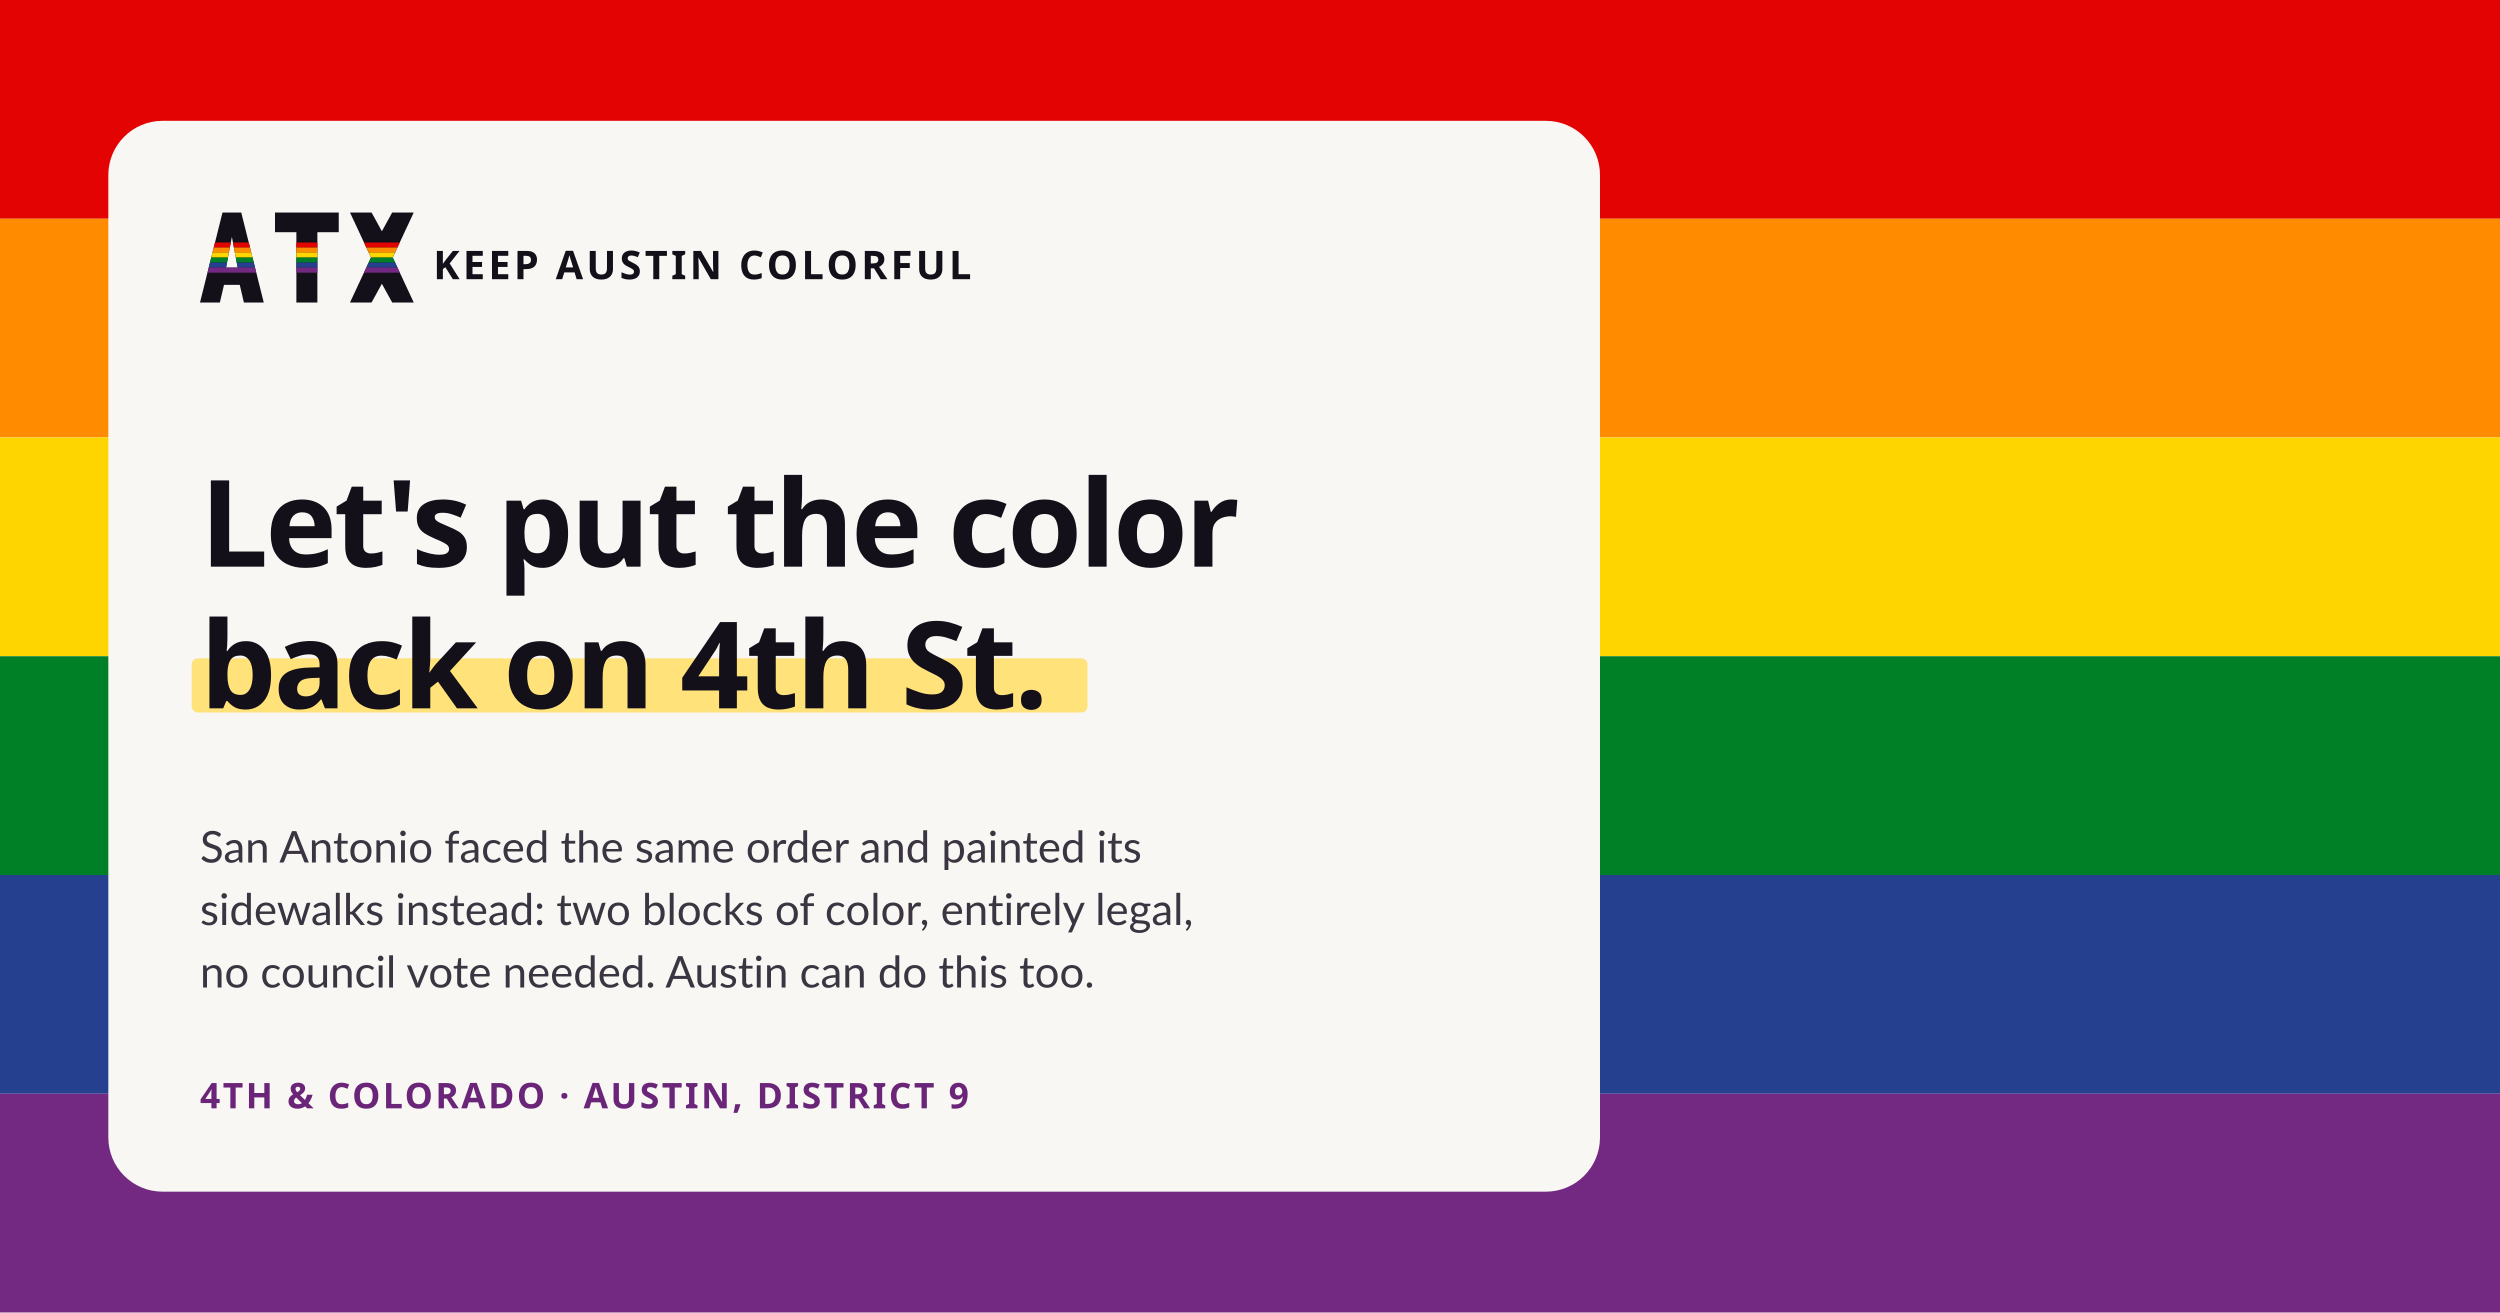
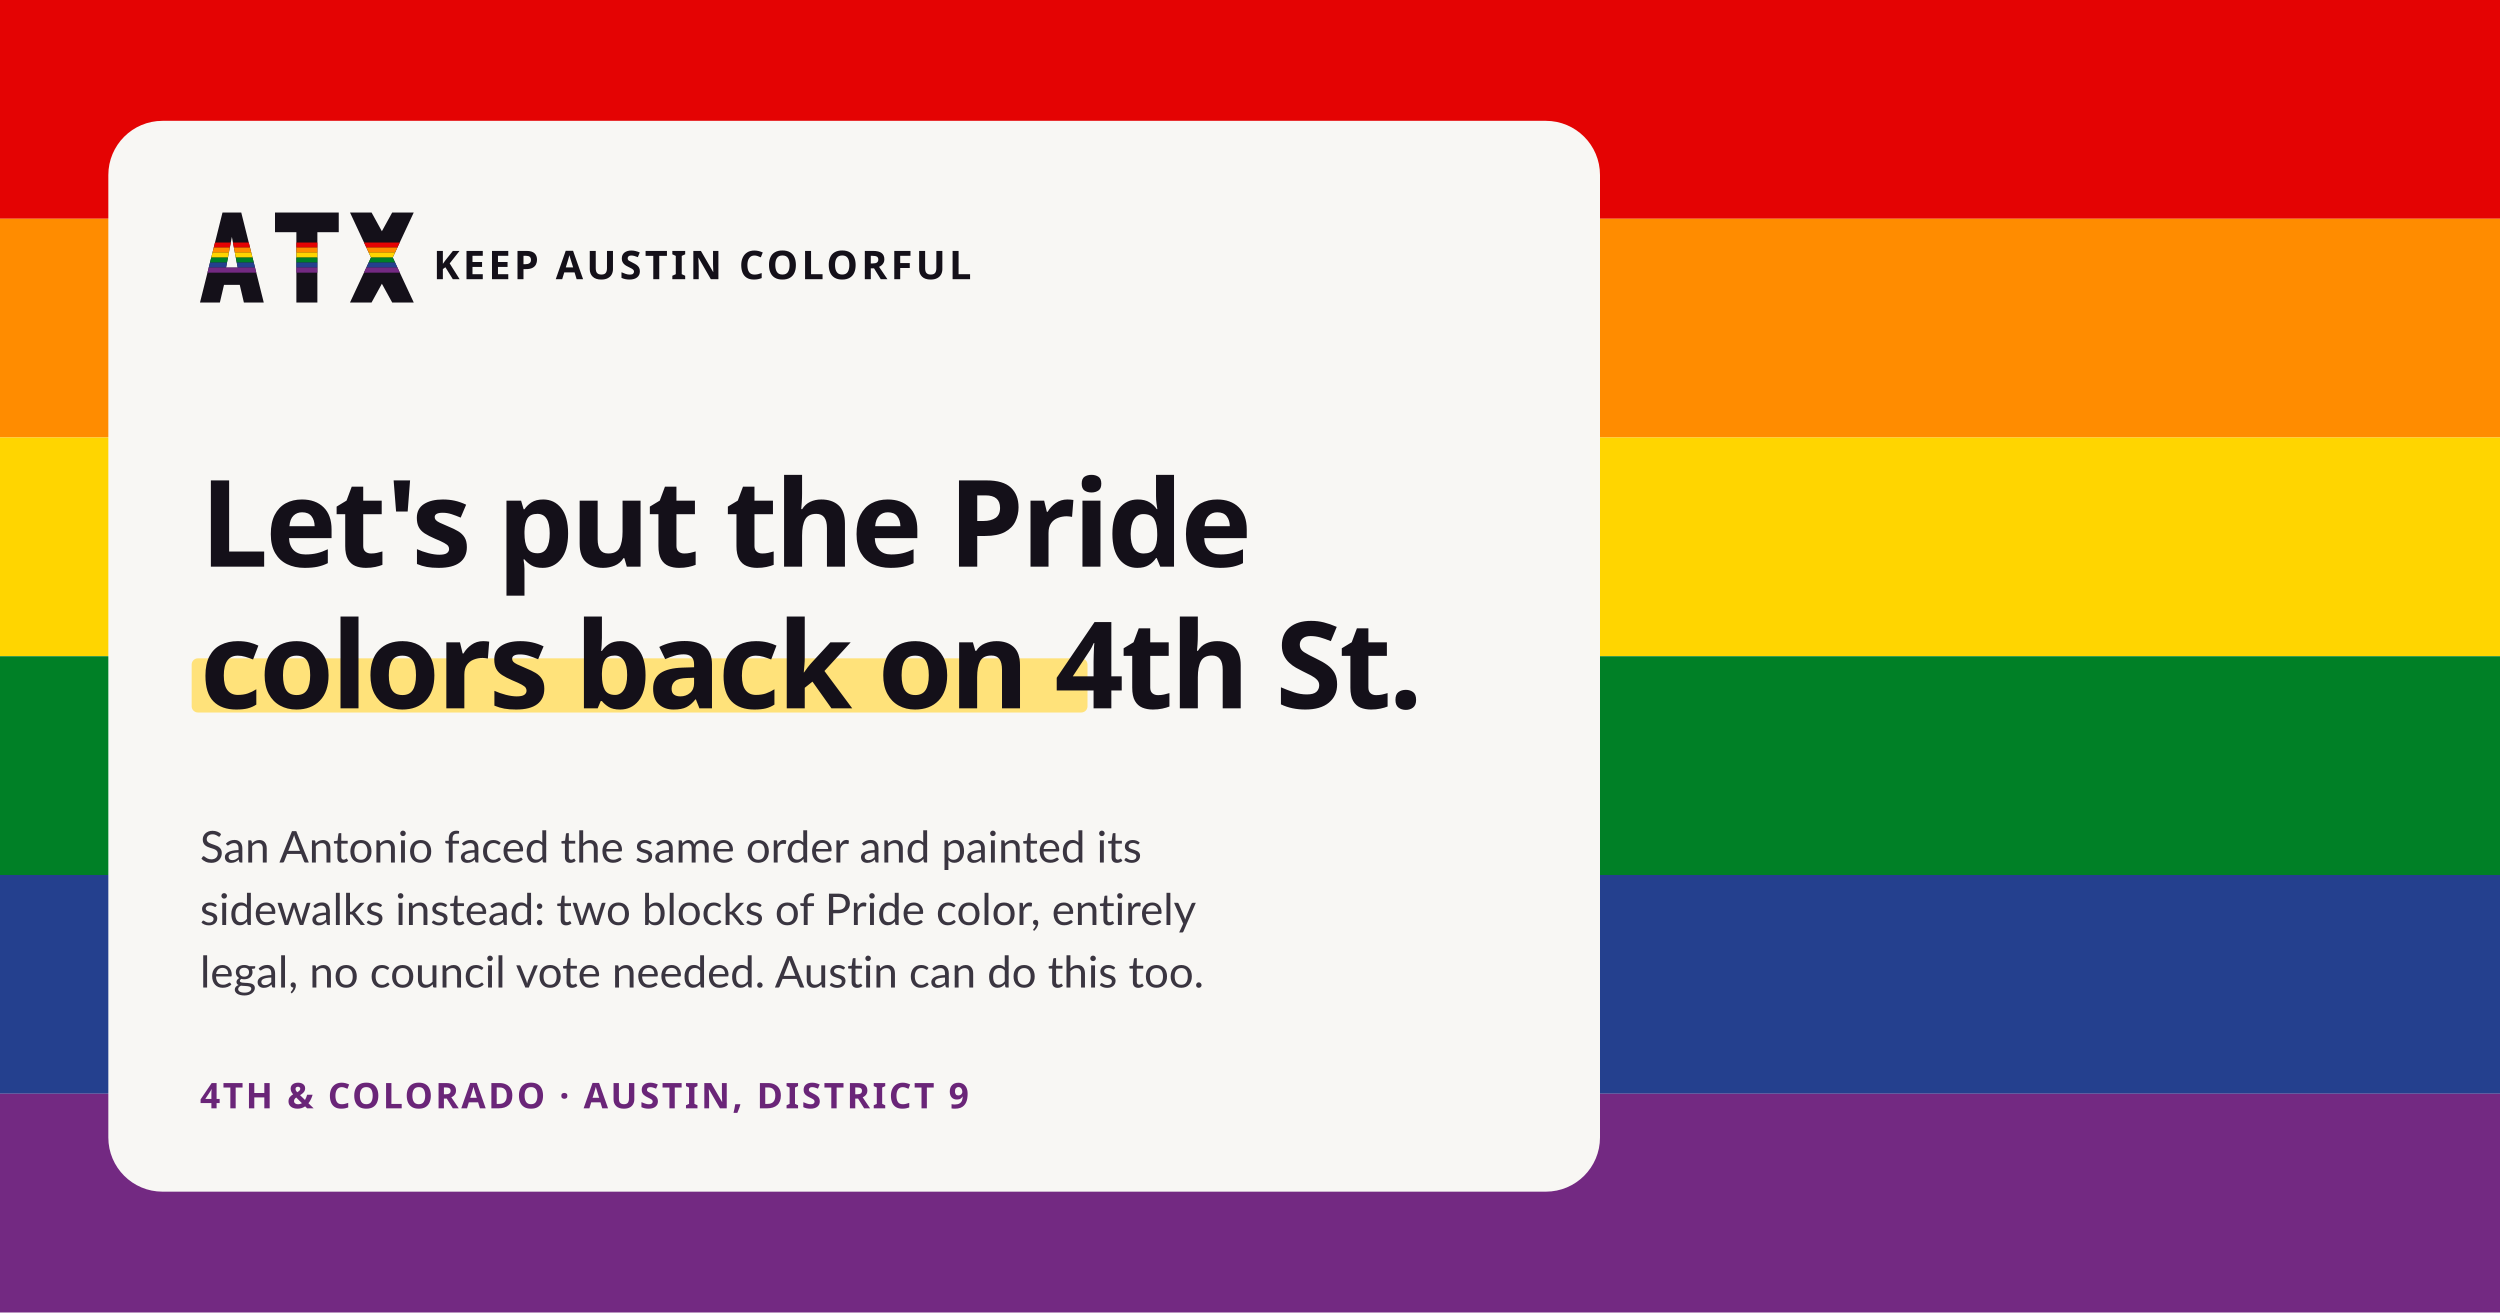
<svg xmlns="http://www.w3.org/2000/svg" width="1200" height="630" viewBox="0 0 1200 630">
  <rect x="0" y="0" width="1200" height="105" fill="#e40303" />
  <rect x="0" y="105" width="1200" height="105" fill="#ff8c00" />
  <rect x="0" y="210" width="1200" height="105" fill="#ffd500" />
  <rect x="0" y="315" width="1200" height="105" fill="#008026" />
  <rect x="0" y="420" width="1200" height="105" fill="#24408e" />
  <rect x="0" y="525" width="1200" height="105" fill="#732982" />
  <rect x="52" y="58" width="716" height="514" rx="26" fill="#F8F7F4" />
  <g transform="translate(96,102) scale(0.9)">
    <defs>
      <clipPath id="m">
        <path clip-rule="evenodd" d="M0,48 L12,0 L22,0 L34,48 L23.4,48 L21.2,38.6 L12.8,38.6 L10.6,48 Z M17,13 L13.9,29.4 L20.1,29.4 Z M40,0 L74,0 L74,10.5 L62.6,10.5 L62.6,48 L51.4,48 L51.4,10.5 L40,10.5 Z M80,0 L91.5,0 L97,10 L102.5,0 L114,0 L102.8,24 L114,48 L102.5,48 L97,38 L91.5,48 L80,48 L91.2,24 Z" />
      </clipPath>
    </defs>
    <path fill-rule="evenodd" d="M0,48 L12,0 L22,0 L34,48 L23.4,48 L21.2,38.6 L12.8,38.6 L10.6,48 Z M17,13 L13.9,29.4 L20.1,29.4 Z M40,0 L74,0 L74,10.5 L62.6,10.5 L62.6,48 L51.4,48 L51.4,10.5 L40,10.5 Z M80,0 L91.5,0 L97,10 L102.5,0 L114,0 L102.8,24 L114,48 L102.5,48 L97,38 L91.5,48 L80,48 L91.2,24 Z" fill="#141019" />
    <g clip-path="url(#m)">
      <rect x="0" y="16.000" width="114" height="2.75" fill="#e40303" />
      <rect x="0" y="18.667" width="114" height="2.75" fill="#ff8c00" />
      <rect x="0" y="21.334" width="114" height="2.75" fill="#ffd500" />
      <rect x="0" y="24.001" width="114" height="2.75" fill="#008026" />
      <rect x="0" y="26.668" width="114" height="2.75" fill="#24408e" />
      <rect x="0" y="29.335" width="114" height="2.75" fill="#732982" />
    </g>
  </g>
  <text x="208" y="134" font-family="Poppins" font-size="19" font-weight="600" fill="#141019" letter-spacing="1.6">KEEP AUSTIN COLORFUL</text>
-   <text x="96" y="272" font-family="Poppins" font-size="58" font-weight="600" fill="#141019" letter-spacing="-1.4">Let's put the color</text>
+   <text x="96" y="272" font-family="Poppins" font-size="58" font-weight="600" fill="#141019" letter-spacing="-1.4">Let's put the Pride</text>
  <rect x="92" y="316" width="430" height="26" rx="3" fill="#FFE27A" />
-   <text x="96" y="340" font-family="Poppins" font-size="58" font-weight="600" fill="#141019" letter-spacing="-1.4">back on 4th St.</text>
+   <text x="96" y="340" font-family="Poppins" font-size="58" font-weight="600" fill="#141019" letter-spacing="-1.4">colors back on 4th St.</text>
  <text x="96" y="414" font-family="Lato" font-size="21" fill="#3A3540">San Antonio faced the same order and painted its</text>
-   <text x="96" y="444" font-family="Lato" font-size="21" fill="#3A3540">sidewalks instead: two blocks of color, entirely legal,</text>
-   <text x="96" y="474" font-family="Lato" font-size="21" fill="#3A3540">no council vote needed. Austin can do this too.</text>
+   <text x="96" y="444" font-family="Lato" font-size="21" fill="#3A3540">sidewalks instead: two blocks of Pride color, entirely</text>
+   <text x="96" y="474" font-family="Lato" font-size="21" fill="#3A3540">legal, no council vote needed. Austin can do this too.</text>
  <text x="96" y="532" font-family="Poppins" font-size="17" font-weight="600" fill="#6A2578" letter-spacing="1.2">4TH &amp; COLORADO  ·  AUSTIN, DISTRICT 9</text>
</svg>
